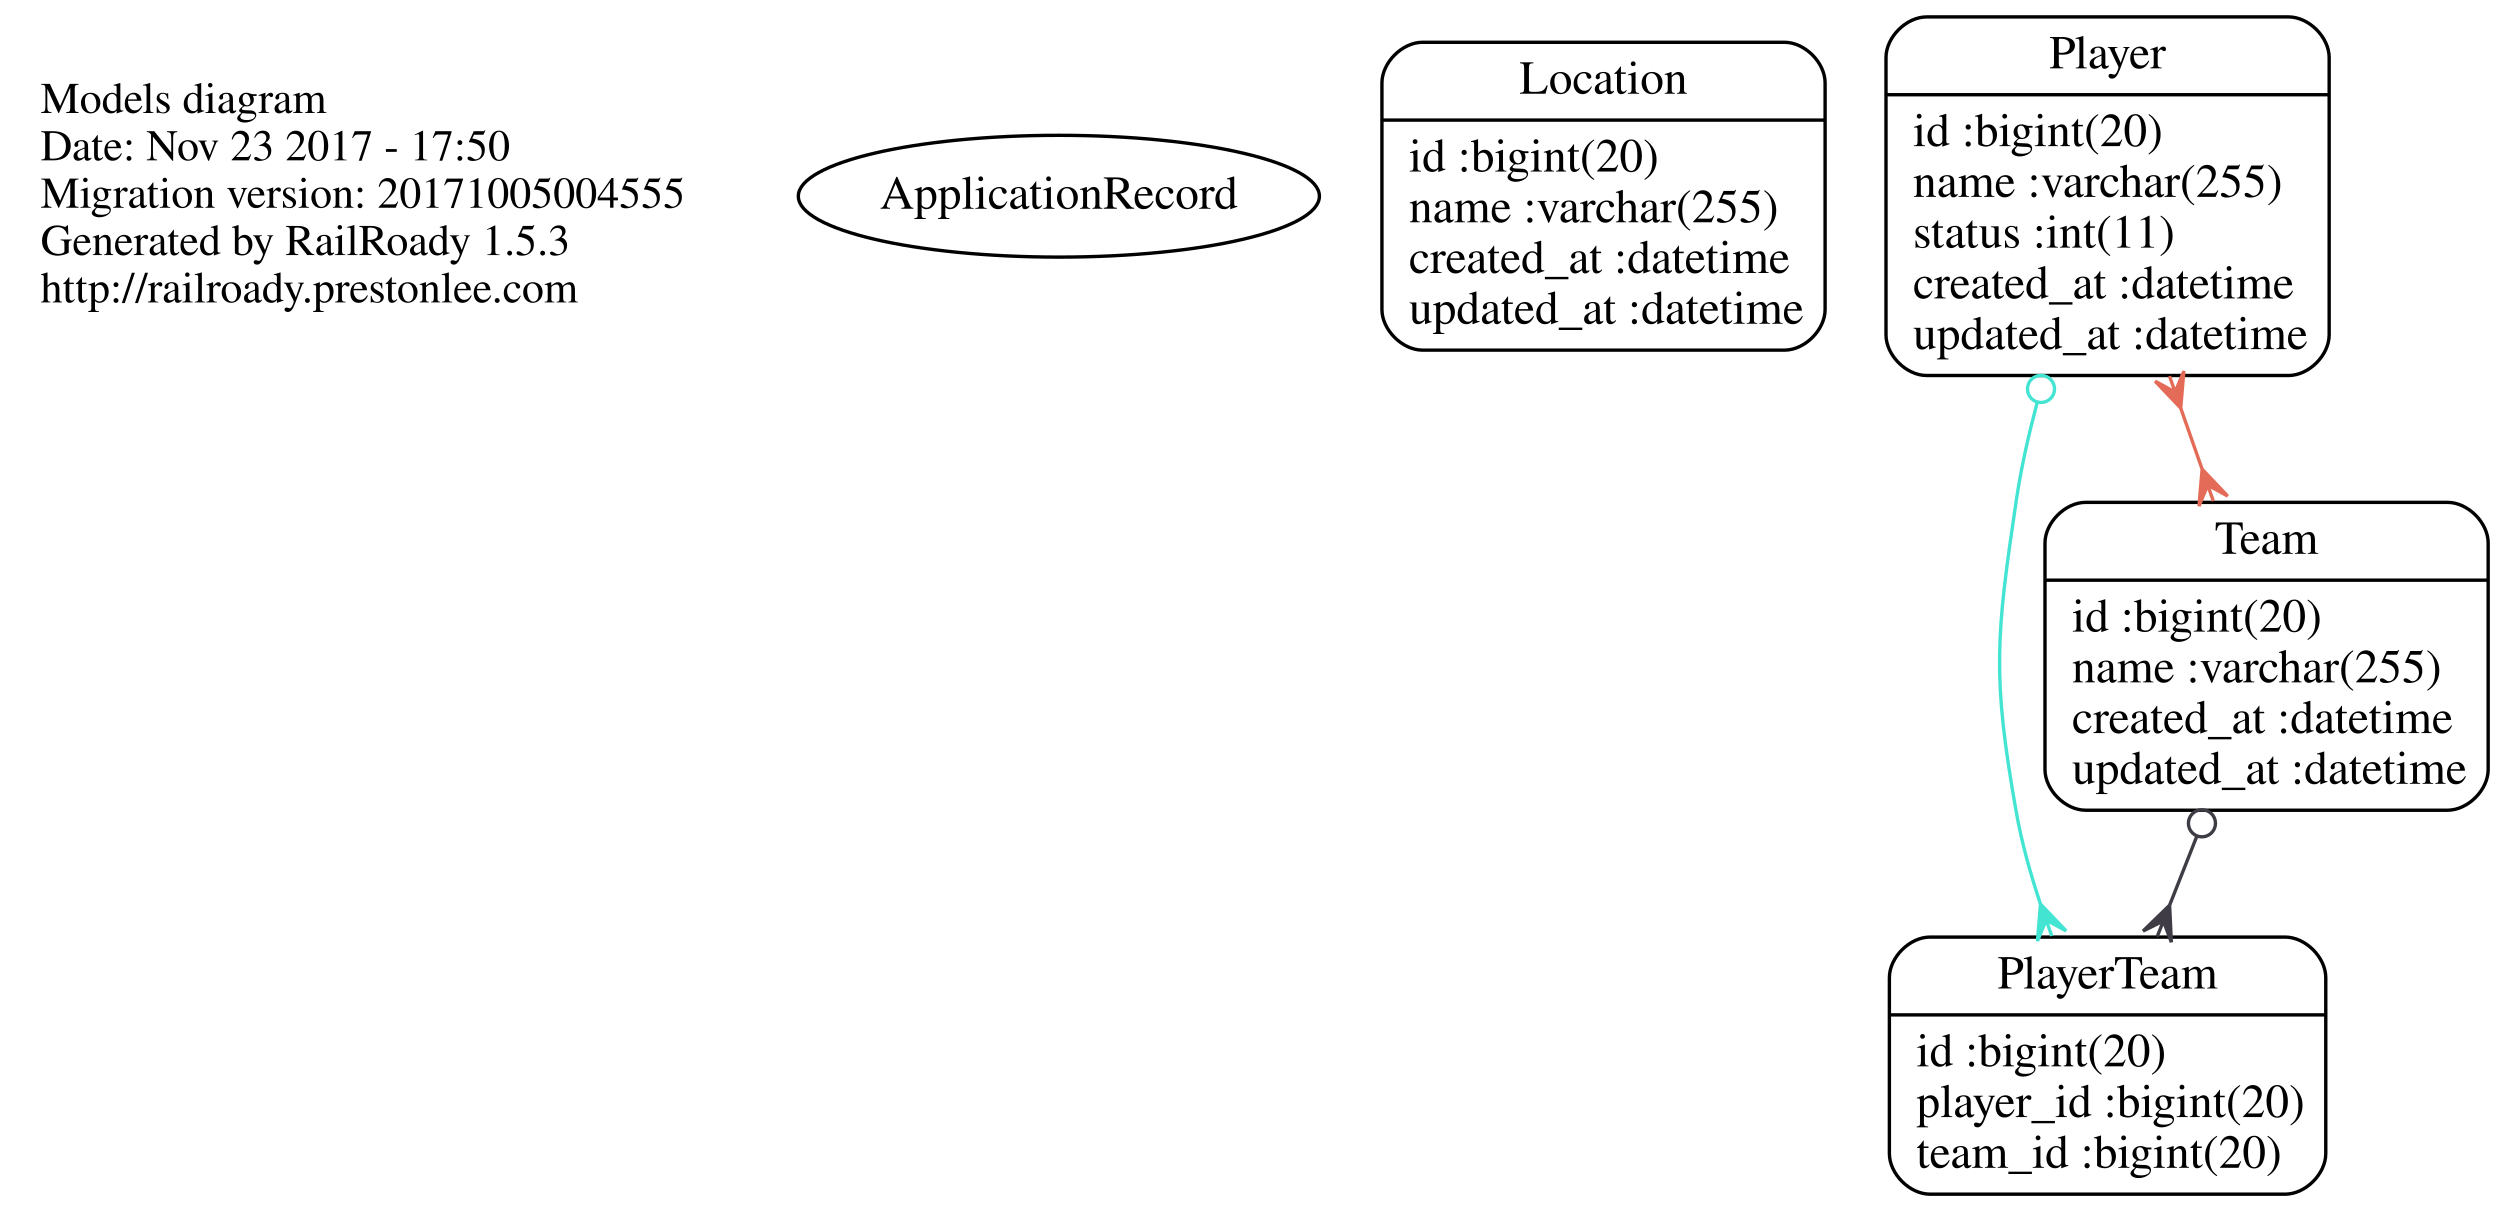
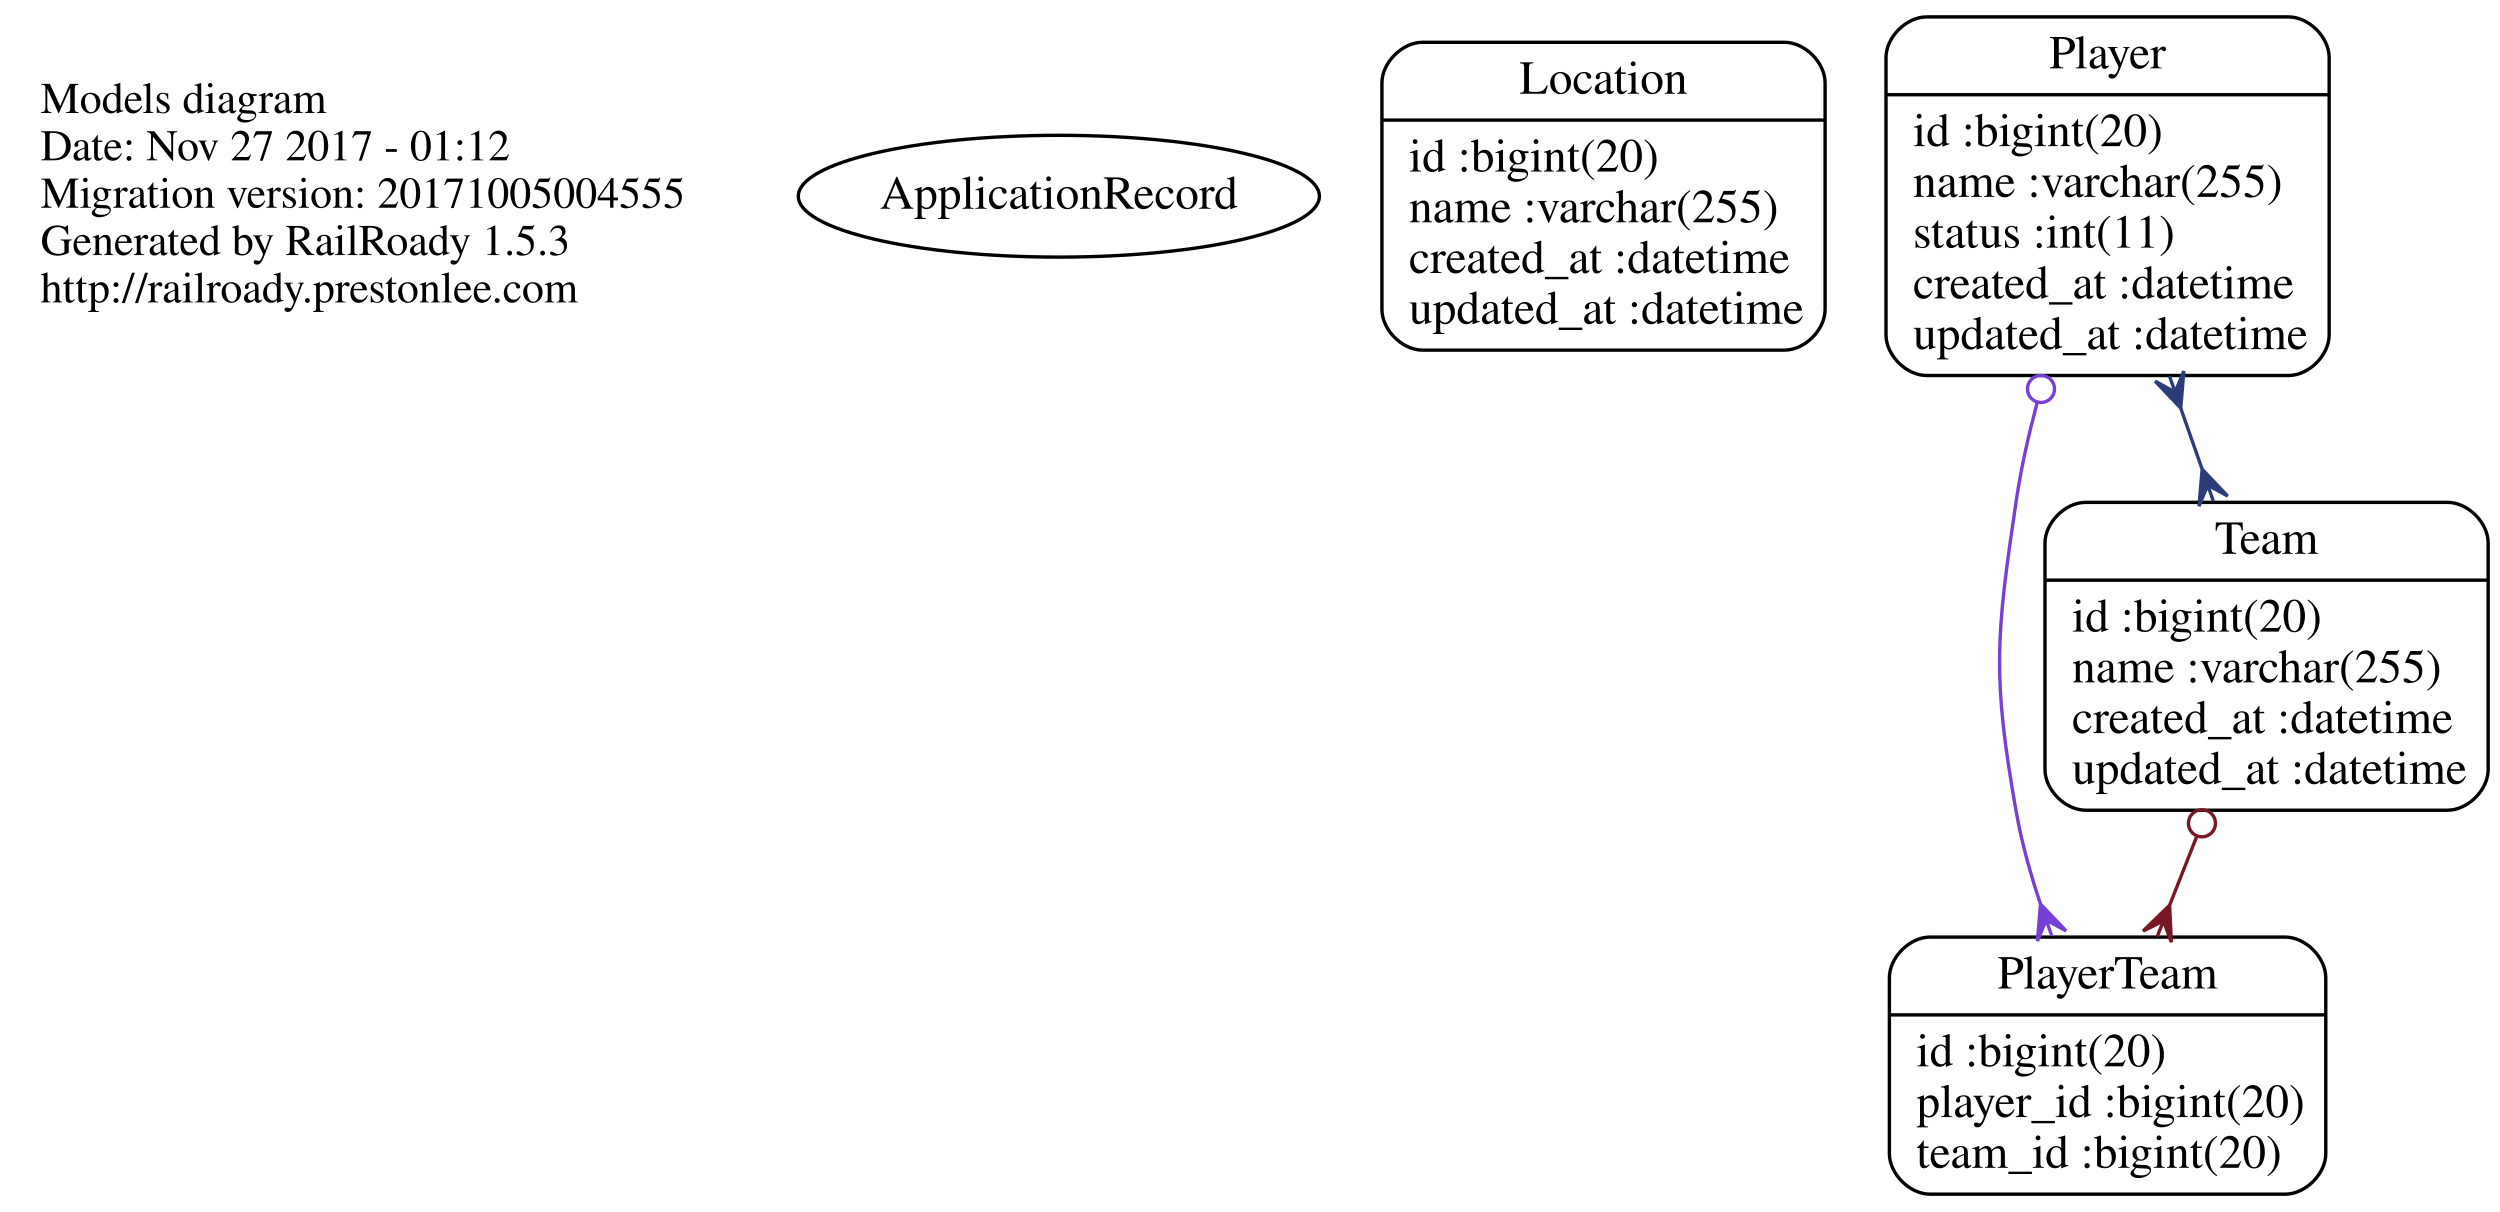
<svg xmlns="http://www.w3.org/2000/svg" width="739pt" height="358pt" viewBox="0.00 0.00 739.00 358.00">
  <g id="graph0" class="graph" transform="scale(1 1) rotate(0) translate(4 354)">
    <polygon fill="none" stroke="none" points="-4,4 -4,-354 735,-354 735,4 -4,4" />
    <g id="node1" class="node">
      <text text-anchor="start" x="8" y="-320.6" font-family="Times,serif" font-size="13.00">Models diagram</text>
-       <text text-anchor="start" x="8" y="-306.6" font-family="Times,serif" font-size="13.00">Date: Nov 23 2017 - 17:50</text>
+       <text text-anchor="start" x="8" y="-306.6" font-family="Times,serif" font-size="13.00">Date: Nov 27 2017 - 01:12</text>
      <text text-anchor="start" x="8" y="-292.6" font-family="Times,serif" font-size="13.00">Migration version: 20171005004555</text>
      <text text-anchor="start" x="8" y="-278.6" font-family="Times,serif" font-size="13.00">Generated by RailRoady 1.5.3</text>
      <text text-anchor="start" x="8" y="-264.6" font-family="Times,serif" font-size="13.00">http://railroady.prestonlee.com</text>
    </g>
    <g id="node2" class="node">
      <ellipse fill="none" stroke="black" cx="309" cy="-296" rx="77.015" ry="18" />
      <text text-anchor="middle" x="309" y="-292.3" font-family="Times,serif" font-size="14.00">ApplicationRecord</text>
    </g>
    <g id="node3" class="node">
      <path fill="none" stroke="black" d="M416.5,-250.5C416.5,-250.5 523.5,-250.5 523.5,-250.5 529.5,-250.5 535.5,-256.5 535.5,-262.5 535.5,-262.5 535.5,-329.5 535.5,-329.5 535.5,-335.5 529.5,-341.5 523.5,-341.5 523.5,-341.5 416.5,-341.5 416.5,-341.5 410.5,-341.5 404.5,-335.5 404.5,-329.5 404.5,-329.5 404.5,-262.5 404.5,-262.5 404.5,-256.5 410.5,-250.5 416.5,-250.5" />
      <text text-anchor="middle" x="470" y="-326.3" font-family="Times,serif" font-size="14.00">Location</text>
      <polyline fill="none" stroke="black" points="404.5,-318.5 535.5,-318.5 " />
      <text text-anchor="start" x="412.5" y="-303.3" font-family="Times,serif" font-size="14.00">id :bigint(20)</text>
      <text text-anchor="start" x="412.5" y="-288.3" font-family="Times,serif" font-size="14.00">name :varchar(255)</text>
      <text text-anchor="start" x="412.5" y="-273.3" font-family="Times,serif" font-size="14.00">created_at :datetime</text>
      <text text-anchor="start" x="412.5" y="-258.3" font-family="Times,serif" font-size="14.00">updated_at :datetime</text>
    </g>
    <g id="node4" class="node">
      <path fill="none" stroke="black" d="M565.5,-243C565.5,-243 672.5,-243 672.5,-243 678.5,-243 684.5,-249 684.5,-255 684.5,-255 684.5,-337 684.5,-337 684.5,-343 678.5,-349 672.5,-349 672.5,-349 565.5,-349 565.5,-349 559.5,-349 553.5,-343 553.5,-337 553.5,-337 553.5,-255 553.5,-255 553.5,-249 559.5,-243 565.5,-243" />
      <text text-anchor="middle" x="619" y="-333.8" font-family="Times,serif" font-size="14.00">Player</text>
      <polyline fill="none" stroke="black" points="553.5,-326 684.5,-326 " />
      <text text-anchor="start" x="561.5" y="-310.8" font-family="Times,serif" font-size="14.00">id :bigint(20)</text>
      <text text-anchor="start" x="561.5" y="-295.8" font-family="Times,serif" font-size="14.00">name :varchar(255)</text>
      <text text-anchor="start" x="561.5" y="-280.8" font-family="Times,serif" font-size="14.00">status :int(11)</text>
      <text text-anchor="start" x="561.5" y="-265.8" font-family="Times,serif" font-size="14.00">created_at :datetime</text>
      <text text-anchor="start" x="561.5" y="-250.8" font-family="Times,serif" font-size="14.00">updated_at :datetime</text>
    </g>
    <g id="node5" class="node">
      <path fill="none" stroke="black" d="M566.5,-1C566.5,-1 671.5,-1 671.5,-1 677.5,-1 683.5,-7 683.5,-13 683.5,-13 683.5,-65 683.5,-65 683.5,-71 677.5,-77 671.5,-77 671.5,-77 566.5,-77 566.5,-77 560.5,-77 554.5,-71 554.5,-65 554.5,-65 554.5,-13 554.5,-13 554.5,-7 560.5,-1 566.5,-1" />
      <text text-anchor="middle" x="619" y="-61.8" font-family="Times,serif" font-size="14.00">PlayerTeam</text>
      <polyline fill="none" stroke="black" points="554.5,-54 683.5,-54 " />
      <text text-anchor="start" x="562.5" y="-38.8" font-family="Times,serif" font-size="14.00">id :bigint(20)</text>
      <text text-anchor="start" x="562.5" y="-23.8" font-family="Times,serif" font-size="14.00">player_id :bigint(20)</text>
      <text text-anchor="start" x="562.5" y="-8.8" font-family="Times,serif" font-size="14.00">team_id :bigint(20)</text>
    </g>
    <g id="edge1" class="edge">
-       <path fill="none" stroke="#44e4d2" d="M598.173,-234.925C595.613,-225.355 593.407,-215.483 592,-206 586,-165.554 584.884,-154.265 592,-114 593.591,-105 596.191,-95.656 599.165,-86.761" />
-       <ellipse fill="none" stroke="#44e4d2" cx="599.32" cy="-239.026" rx="4" ry="4" />
-       <polygon fill="#44e4d2" stroke="#44e4d2" points="599.169,-86.749 606.75,-78.826 600.839,-82.036 602.509,-77.323 602.509,-77.323 602.509,-77.323 600.839,-82.036 598.267,-75.82 599.169,-86.749 599.169,-86.749" />
+       <path fill="none" stroke="#783fd5" d="M598.173,-234.925C595.613,-225.355 593.407,-215.483 592,-206 586,-165.554 584.884,-154.265 592,-114 593.591,-105 596.191,-95.656 599.165,-86.761" />
+       <ellipse fill="none" stroke="#783fd5" cx="599.32" cy="-239.026" rx="4" ry="4" />
+       <polygon fill="#783fd5" stroke="#783fd5" points="599.169,-86.749 606.75,-78.826 600.839,-82.036 602.509,-77.323 602.509,-77.323 602.509,-77.323 600.839,-82.036 598.267,-75.82 599.169,-86.749 599.169,-86.749" />
    </g>
    <g id="node6" class="node">
      <path fill="none" stroke="black" d="M612.5,-114.5C612.5,-114.5 719.5,-114.5 719.5,-114.5 725.5,-114.5 731.5,-120.5 731.5,-126.5 731.5,-126.5 731.5,-193.5 731.5,-193.5 731.5,-199.5 725.5,-205.5 719.5,-205.5 719.5,-205.5 612.5,-205.5 612.5,-205.5 606.5,-205.5 600.5,-199.5 600.5,-193.5 600.5,-193.5 600.5,-126.5 600.5,-126.5 600.5,-120.5 606.5,-114.5 612.5,-114.5" />
      <text text-anchor="middle" x="666" y="-190.3" font-family="Times,serif" font-size="14.00">Team</text>
      <polyline fill="none" stroke="black" points="600.5,-182.5 731.5,-182.5 " />
      <text text-anchor="start" x="608.5" y="-167.3" font-family="Times,serif" font-size="14.00">id :bigint(20)</text>
      <text text-anchor="start" x="608.5" y="-152.3" font-family="Times,serif" font-size="14.00">name :varchar(255)</text>
      <text text-anchor="start" x="608.5" y="-137.3" font-family="Times,serif" font-size="14.00">created_at :datetime</text>
      <text text-anchor="start" x="608.5" y="-122.3" font-family="Times,serif" font-size="14.00">updated_at :datetime</text>
    </g>
    <g id="edge2" class="edge">
-       <path fill="none" stroke="#e46b57" d="M640.653,-233.266C642.728,-227.351 644.821,-221.382 646.869,-215.543" />
-       <polygon fill="#e46b57" stroke="#e46b57" points="640.616,-233.372 633.06,-241.319 638.961,-238.09 637.306,-242.808 637.306,-242.808 637.306,-242.808 638.961,-238.09 641.552,-244.298 640.616,-233.372 640.616,-233.372" />
-       <polygon fill="#e46b57" stroke="#e46b57" points="646.951,-215.31 654.507,-207.363 648.606,-210.592 650.261,-205.873 650.261,-205.873 650.261,-205.873 648.606,-210.592 646.014,-204.384 646.951,-215.31 646.951,-215.31" />
+       <path fill="none" stroke="#2a3d79" d="M640.653,-233.266C642.728,-227.351 644.821,-221.382 646.869,-215.543" />
+       <polygon fill="#2a3d79" stroke="#2a3d79" points="640.616,-233.372 633.06,-241.319 638.961,-238.09 637.306,-242.808 637.306,-242.808 637.306,-242.808 638.961,-238.09 641.552,-244.298 640.616,-233.372 640.616,-233.372" />
+       <polygon fill="#2a3d79" stroke="#2a3d79" points="646.951,-215.31 654.507,-207.363 648.606,-210.592 650.261,-205.873 650.261,-205.873 650.261,-205.873 648.606,-210.592 646.014,-204.384 646.951,-215.31 646.951,-215.31" />
    </g>
    <g id="edge3" class="edge">
-       <path fill="none" stroke="#403c45" d="M645.376,-106.783C642.725,-100.07 640.024,-93.231 637.411,-86.615" />
-       <ellipse fill="none" stroke="#403c45" cx="646.896" cy="-110.63" rx="4" ry="4" />
-       <polygon fill="#403c45" stroke="#403c45" points="637.336,-86.424 637.848,-75.47 635.499,-81.774 633.662,-77.123 633.662,-77.123 633.662,-77.123 635.499,-81.774 629.477,-78.776 637.336,-86.424 637.336,-86.424" />
+       <path fill="none" stroke="#781725" d="M645.376,-106.783C642.725,-100.07 640.024,-93.231 637.411,-86.615" />
+       <ellipse fill="none" stroke="#781725" cx="646.896" cy="-110.63" rx="4" ry="4" />
+       <polygon fill="#781725" stroke="#781725" points="637.336,-86.424 637.848,-75.47 635.499,-81.774 633.662,-77.123 633.662,-77.123 633.662,-77.123 635.499,-81.774 629.477,-78.776 637.336,-86.424 637.336,-86.424" />
    </g>
  </g>
</svg>
